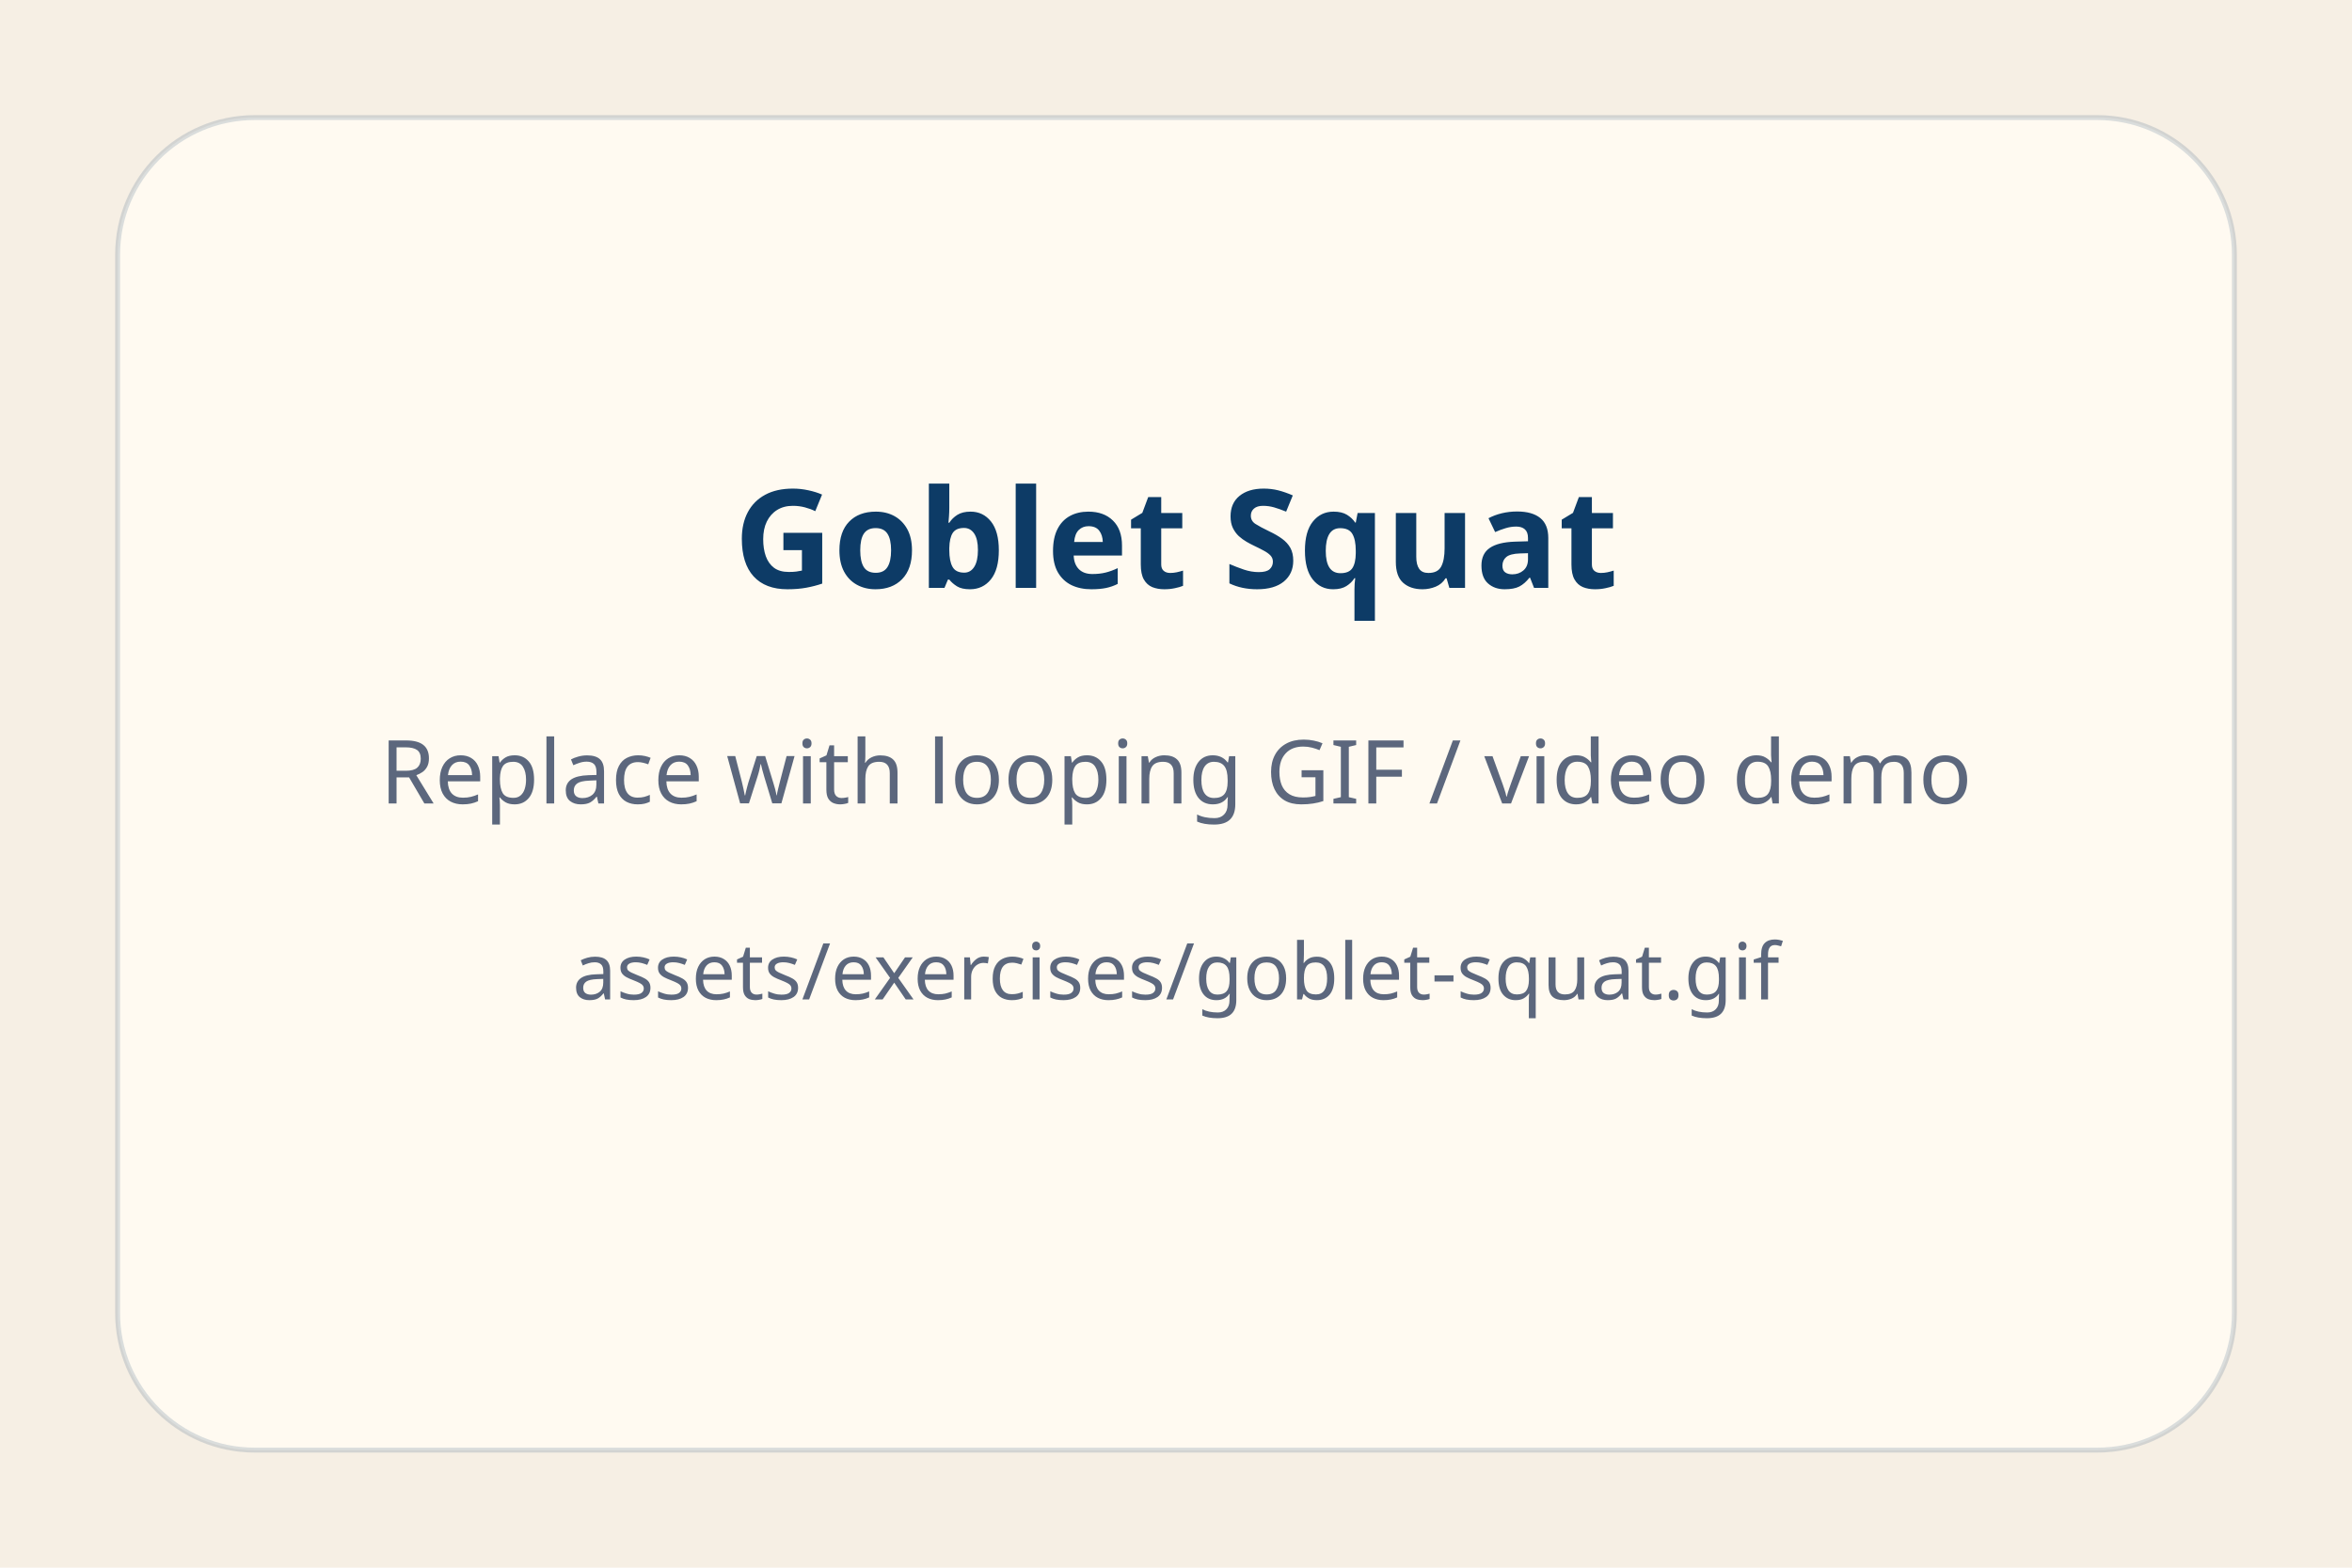
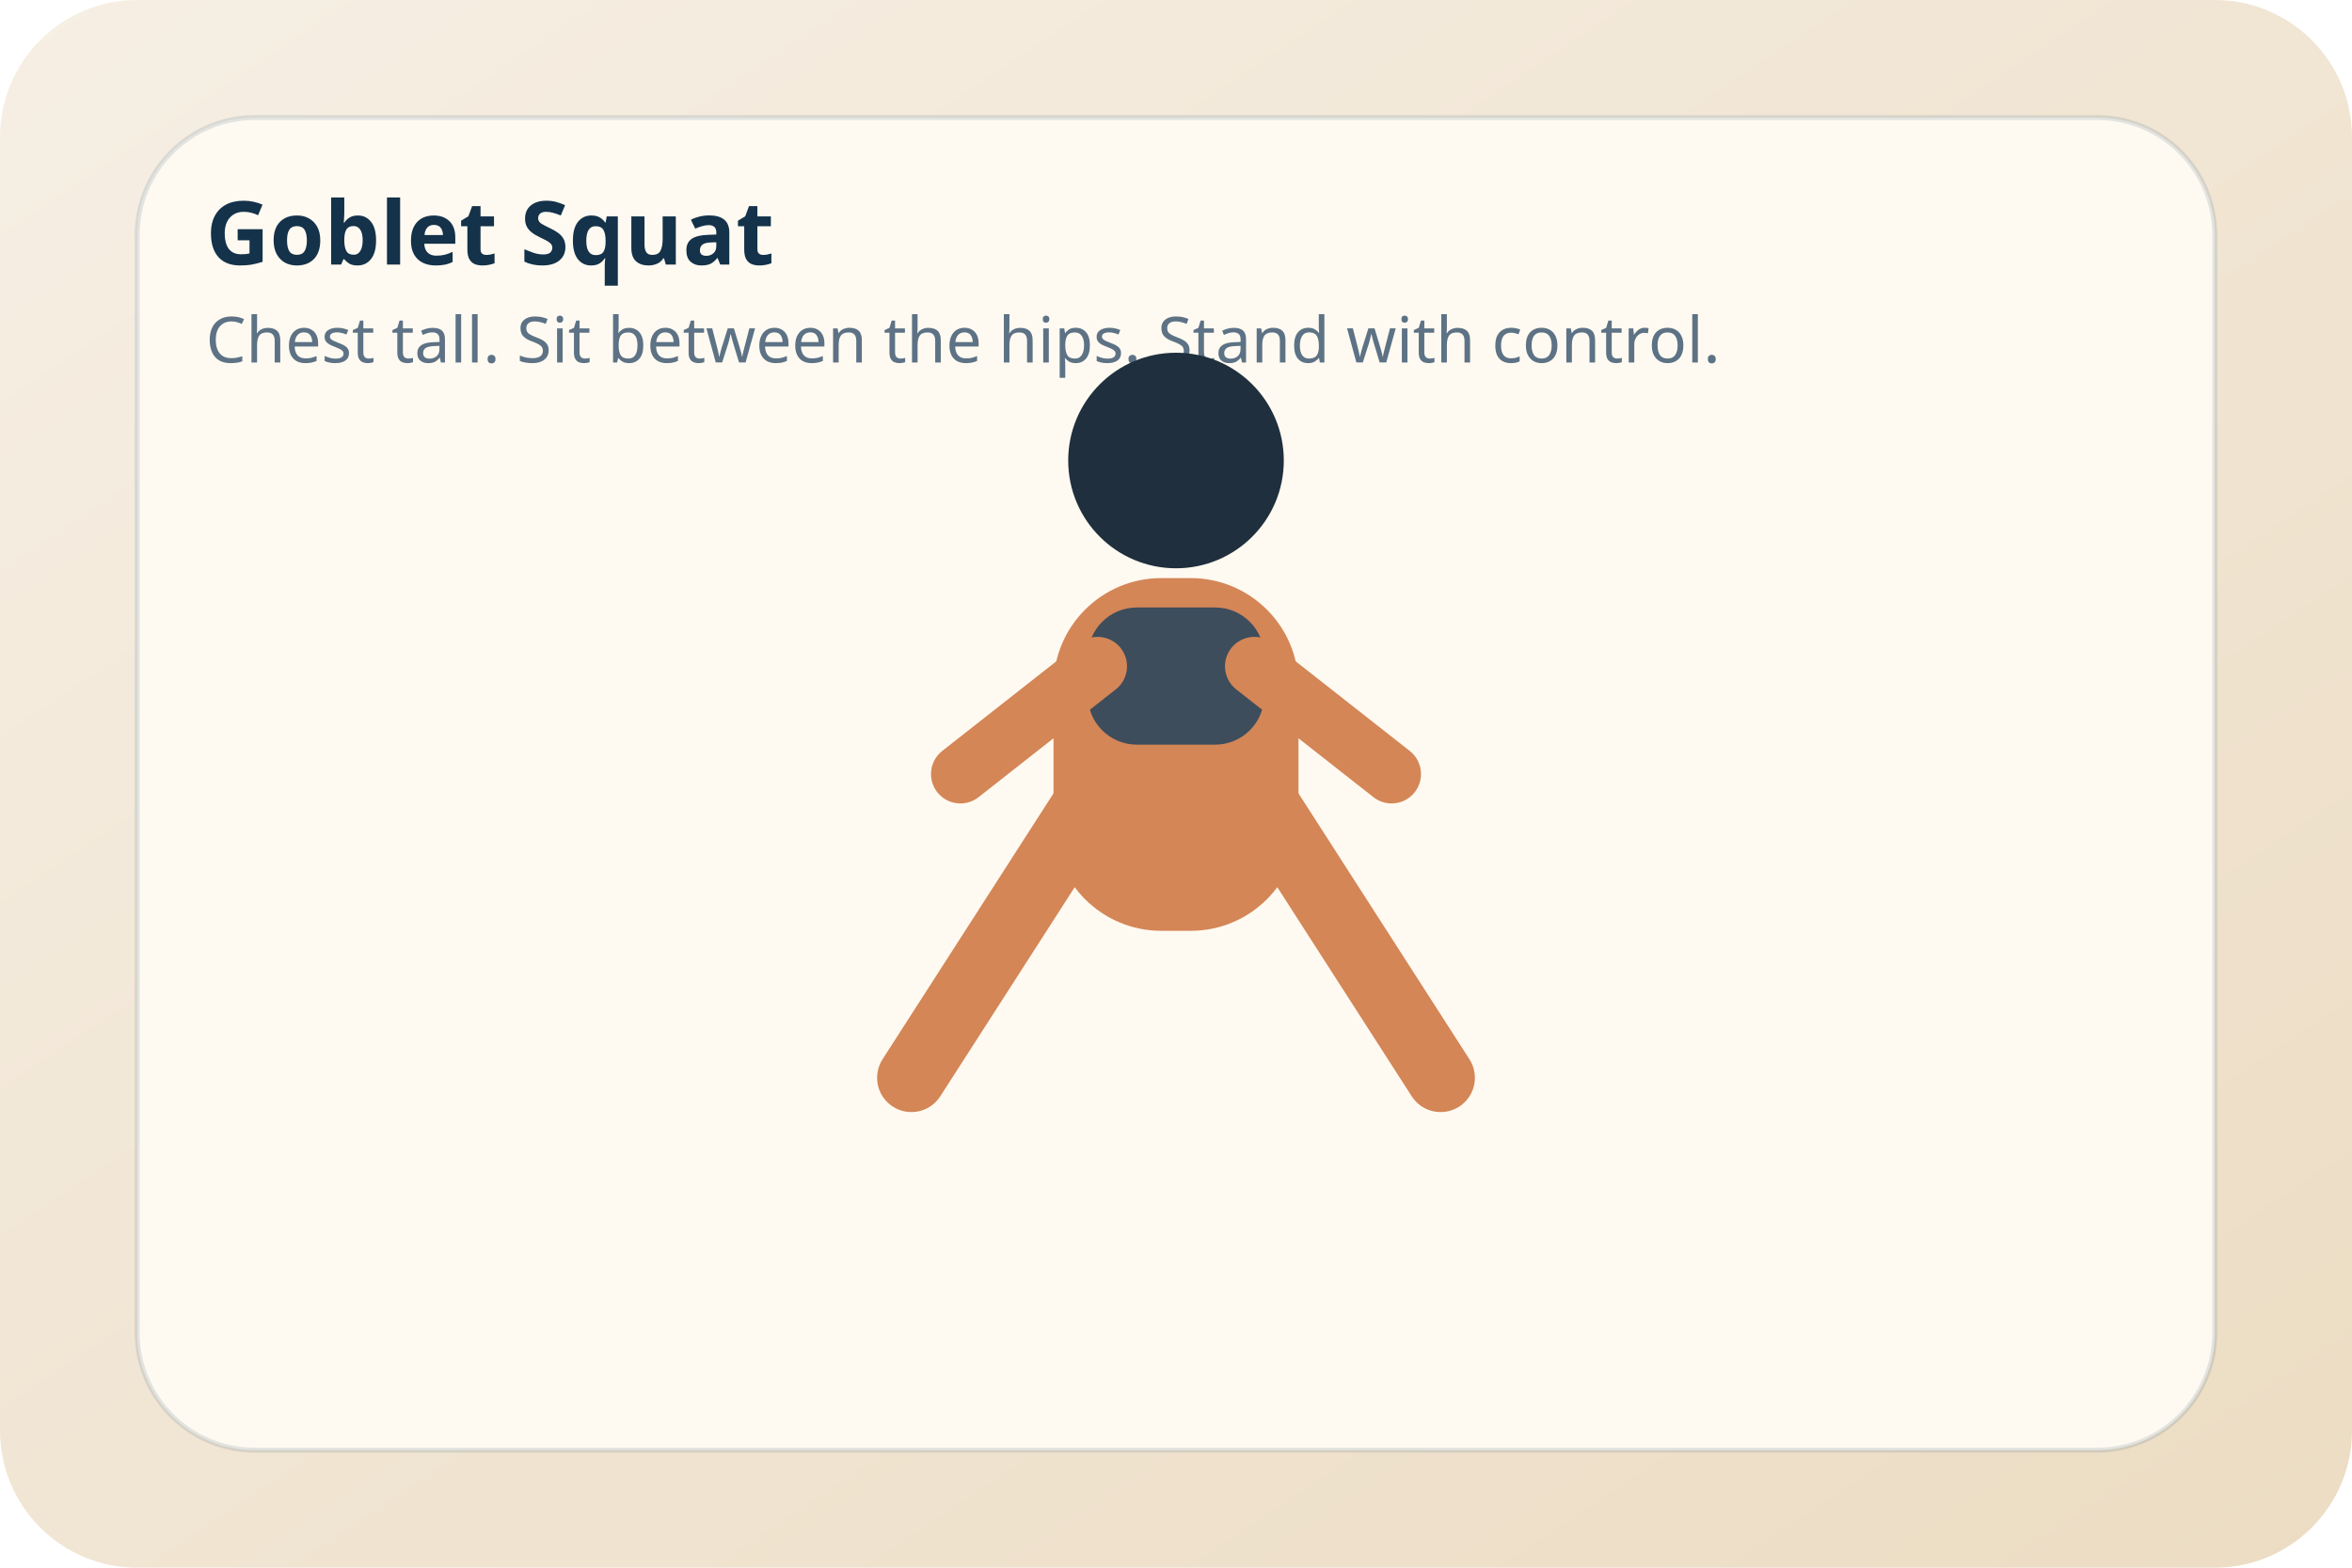
- <svg xmlns="http://www.w3.org/2000/svg" viewBox="0 0 480 320" role="img" aria-label="Placeholder demo for goblet squat">
-   <rect width="480" height="320" fill="#f6efe4" />
-   <rect x="24" y="24" width="432" height="272" rx="28" fill="#fffaf1" stroke="#0d3b66" stroke-opacity=".15" />
-   <text x="240" y="120" text-anchor="middle" font-family="Avenir Next, Segoe UI, sans-serif" font-size="28" fill="#0d3b66" font-weight="700">Goblet Squat</text>
-   <text x="240" y="164" text-anchor="middle" font-family="Avenir Next, Segoe UI, sans-serif" font-size="18" fill="#5c677d">Replace with looping GIF / video demo</text>
-   <text x="240" y="204" text-anchor="middle" font-family="Avenir Next, Segoe UI, sans-serif" font-size="16" fill="#5c677d">assets/exercises/goblet-squat.gif</text>
+ <svg xmlns="http://www.w3.org/2000/svg" viewBox="0 0 480 320" role="img" aria-label="Animated demo for goblet squat">
+   <defs>
+     <linearGradient id="squatBg" x1="0" x2="1" y1="0" y2="1">
+       <stop offset="0%" stop-color="#f6efe4" />
+       <stop offset="100%" stop-color="#ecdcc3" />
+     </linearGradient>
+     <style>
+       .label { font: 600 18px 'Avenir Next', 'Segoe UI', sans-serif; fill: #14324a; }
+       .hint { font: 500 13px 'Avenir Next', 'Segoe UI', sans-serif; fill: #5d7285; }
+     </style>
+   </defs>
+   <rect width="480" height="320" rx="28" fill="url(#squatBg)" />
+   <rect x="28" y="24" width="424" height="272" rx="24" fill="#fffaf1" stroke="#0d3b66" stroke-opacity=".12" />
+   <text x="42" y="54" class="label">Goblet Squat</text>
+   <text x="42" y="74" class="hint">Chest tall. Sit between the hips. Stand with control.</text>
+   <g transform="translate(0 -2)">
+     <circle cx="240" cy="96" r="22" fill="#1f2f3d">
+       <animate attributeName="cy" values="96;108;96" dur="2.2s" repeatCount="indefinite" />
+     </circle>
+     <rect x="215" y="120" width="50" height="72" rx="22" fill="#d48657">
+       <animate attributeName="y" values="120;132;120" dur="2.2s" repeatCount="indefinite" />
+     </rect>
+     <rect x="222" y="126" width="36" height="28" rx="10" fill="#3e4d5c">
+       <animate attributeName="y" values="126;138;126" dur="2.2s" repeatCount="indefinite" />
+     </rect>
+     <line x1="222" y1="166" x2="186" y2="222" stroke="#d48657" stroke-width="14" stroke-linecap="round">
+       <animate attributeName="y1" values="166;178;166" dur="2.2s" repeatCount="indefinite" />
+       <animate attributeName="y2" values="222;246;222" dur="2.2s" repeatCount="indefinite" />
+       <animate attributeName="x2" values="186;176;186" dur="2.2s" repeatCount="indefinite" />
+     </line>
+     <line x1="258" y1="166" x2="294" y2="222" stroke="#d48657" stroke-width="14" stroke-linecap="round">
+       <animate attributeName="y1" values="166;178;166" dur="2.2s" repeatCount="indefinite" />
+       <animate attributeName="y2" values="222;246;222" dur="2.2s" repeatCount="indefinite" />
+       <animate attributeName="x2" values="294;304;294" dur="2.2s" repeatCount="indefinite" />
+     </line>
+     <line x1="224" y1="138" x2="196" y2="160" stroke="#d48657" stroke-width="12" stroke-linecap="round">
+       <animate attributeName="y1" values="138;150;138" dur="2.2s" repeatCount="indefinite" />
+       <animate attributeName="y2" values="160;172;160" dur="2.2s" repeatCount="indefinite" />
+     </line>
+     <line x1="256" y1="138" x2="284" y2="160" stroke="#d48657" stroke-width="12" stroke-linecap="round">
+       <animate attributeName="y1" values="138;150;138" dur="2.2s" repeatCount="indefinite" />
+       <animate attributeName="y2" values="160;172;160" dur="2.2s" repeatCount="indefinite" />
+     </line>
+   </g>
</svg>
